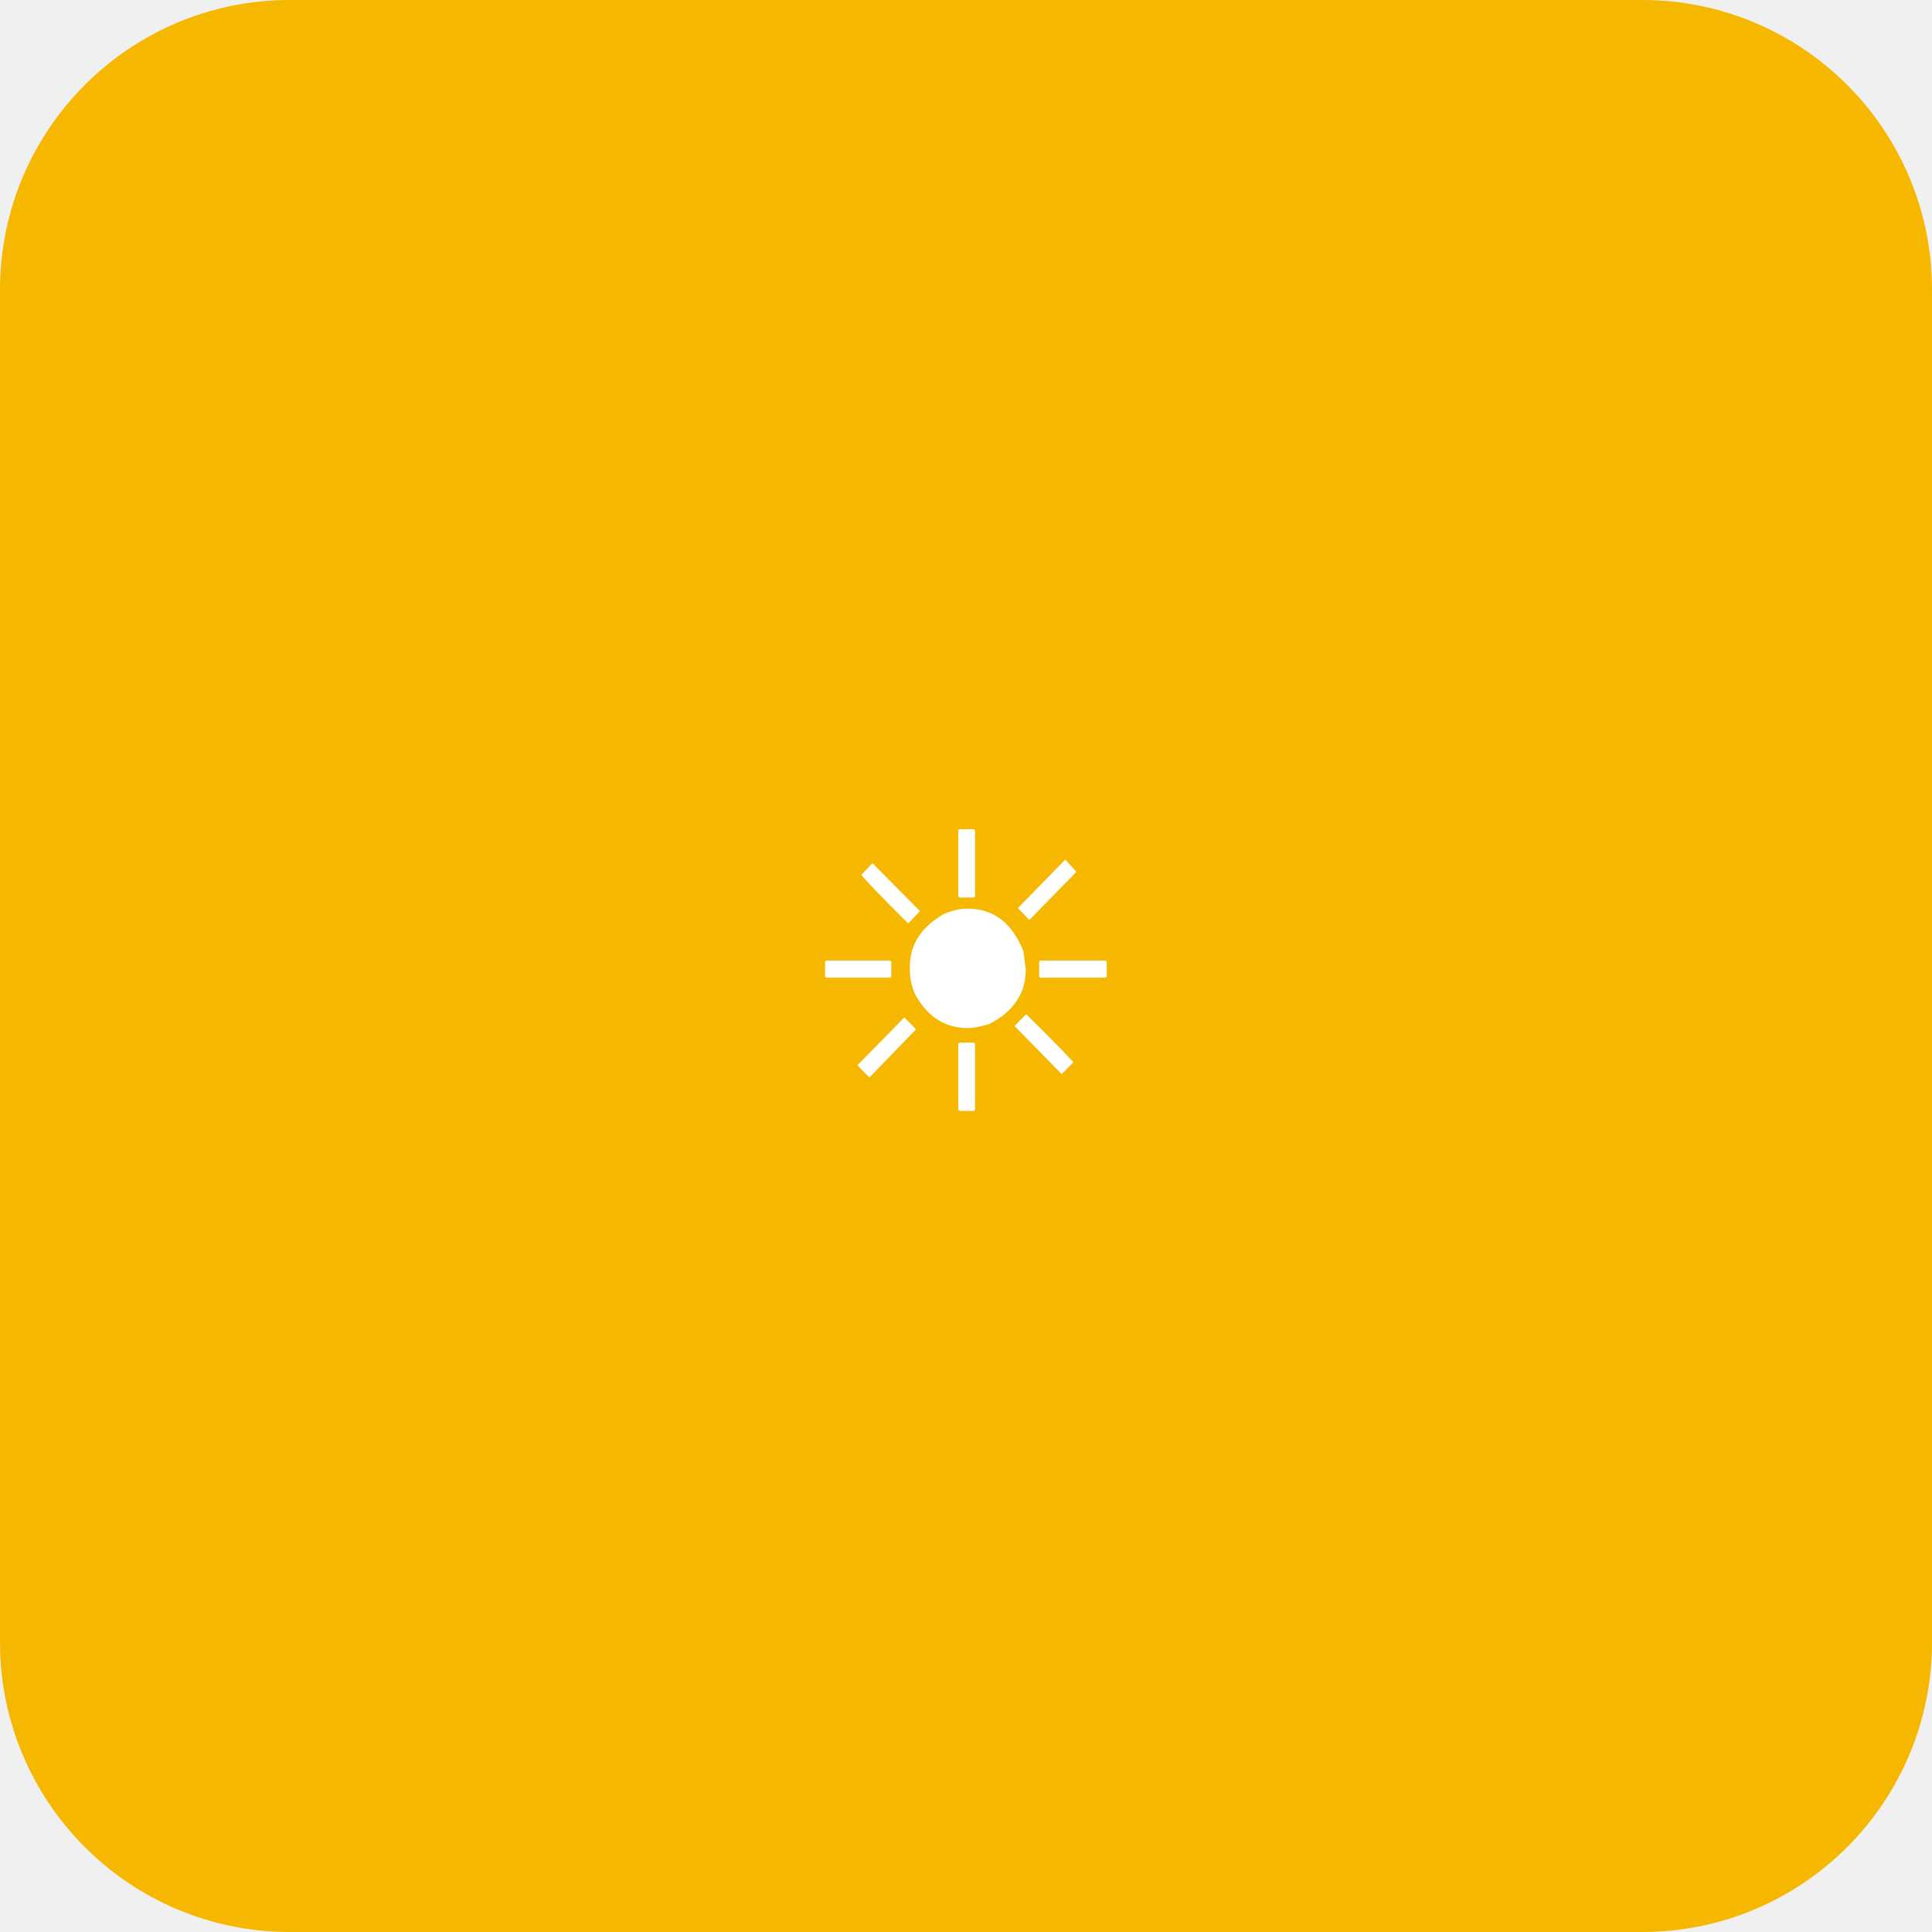
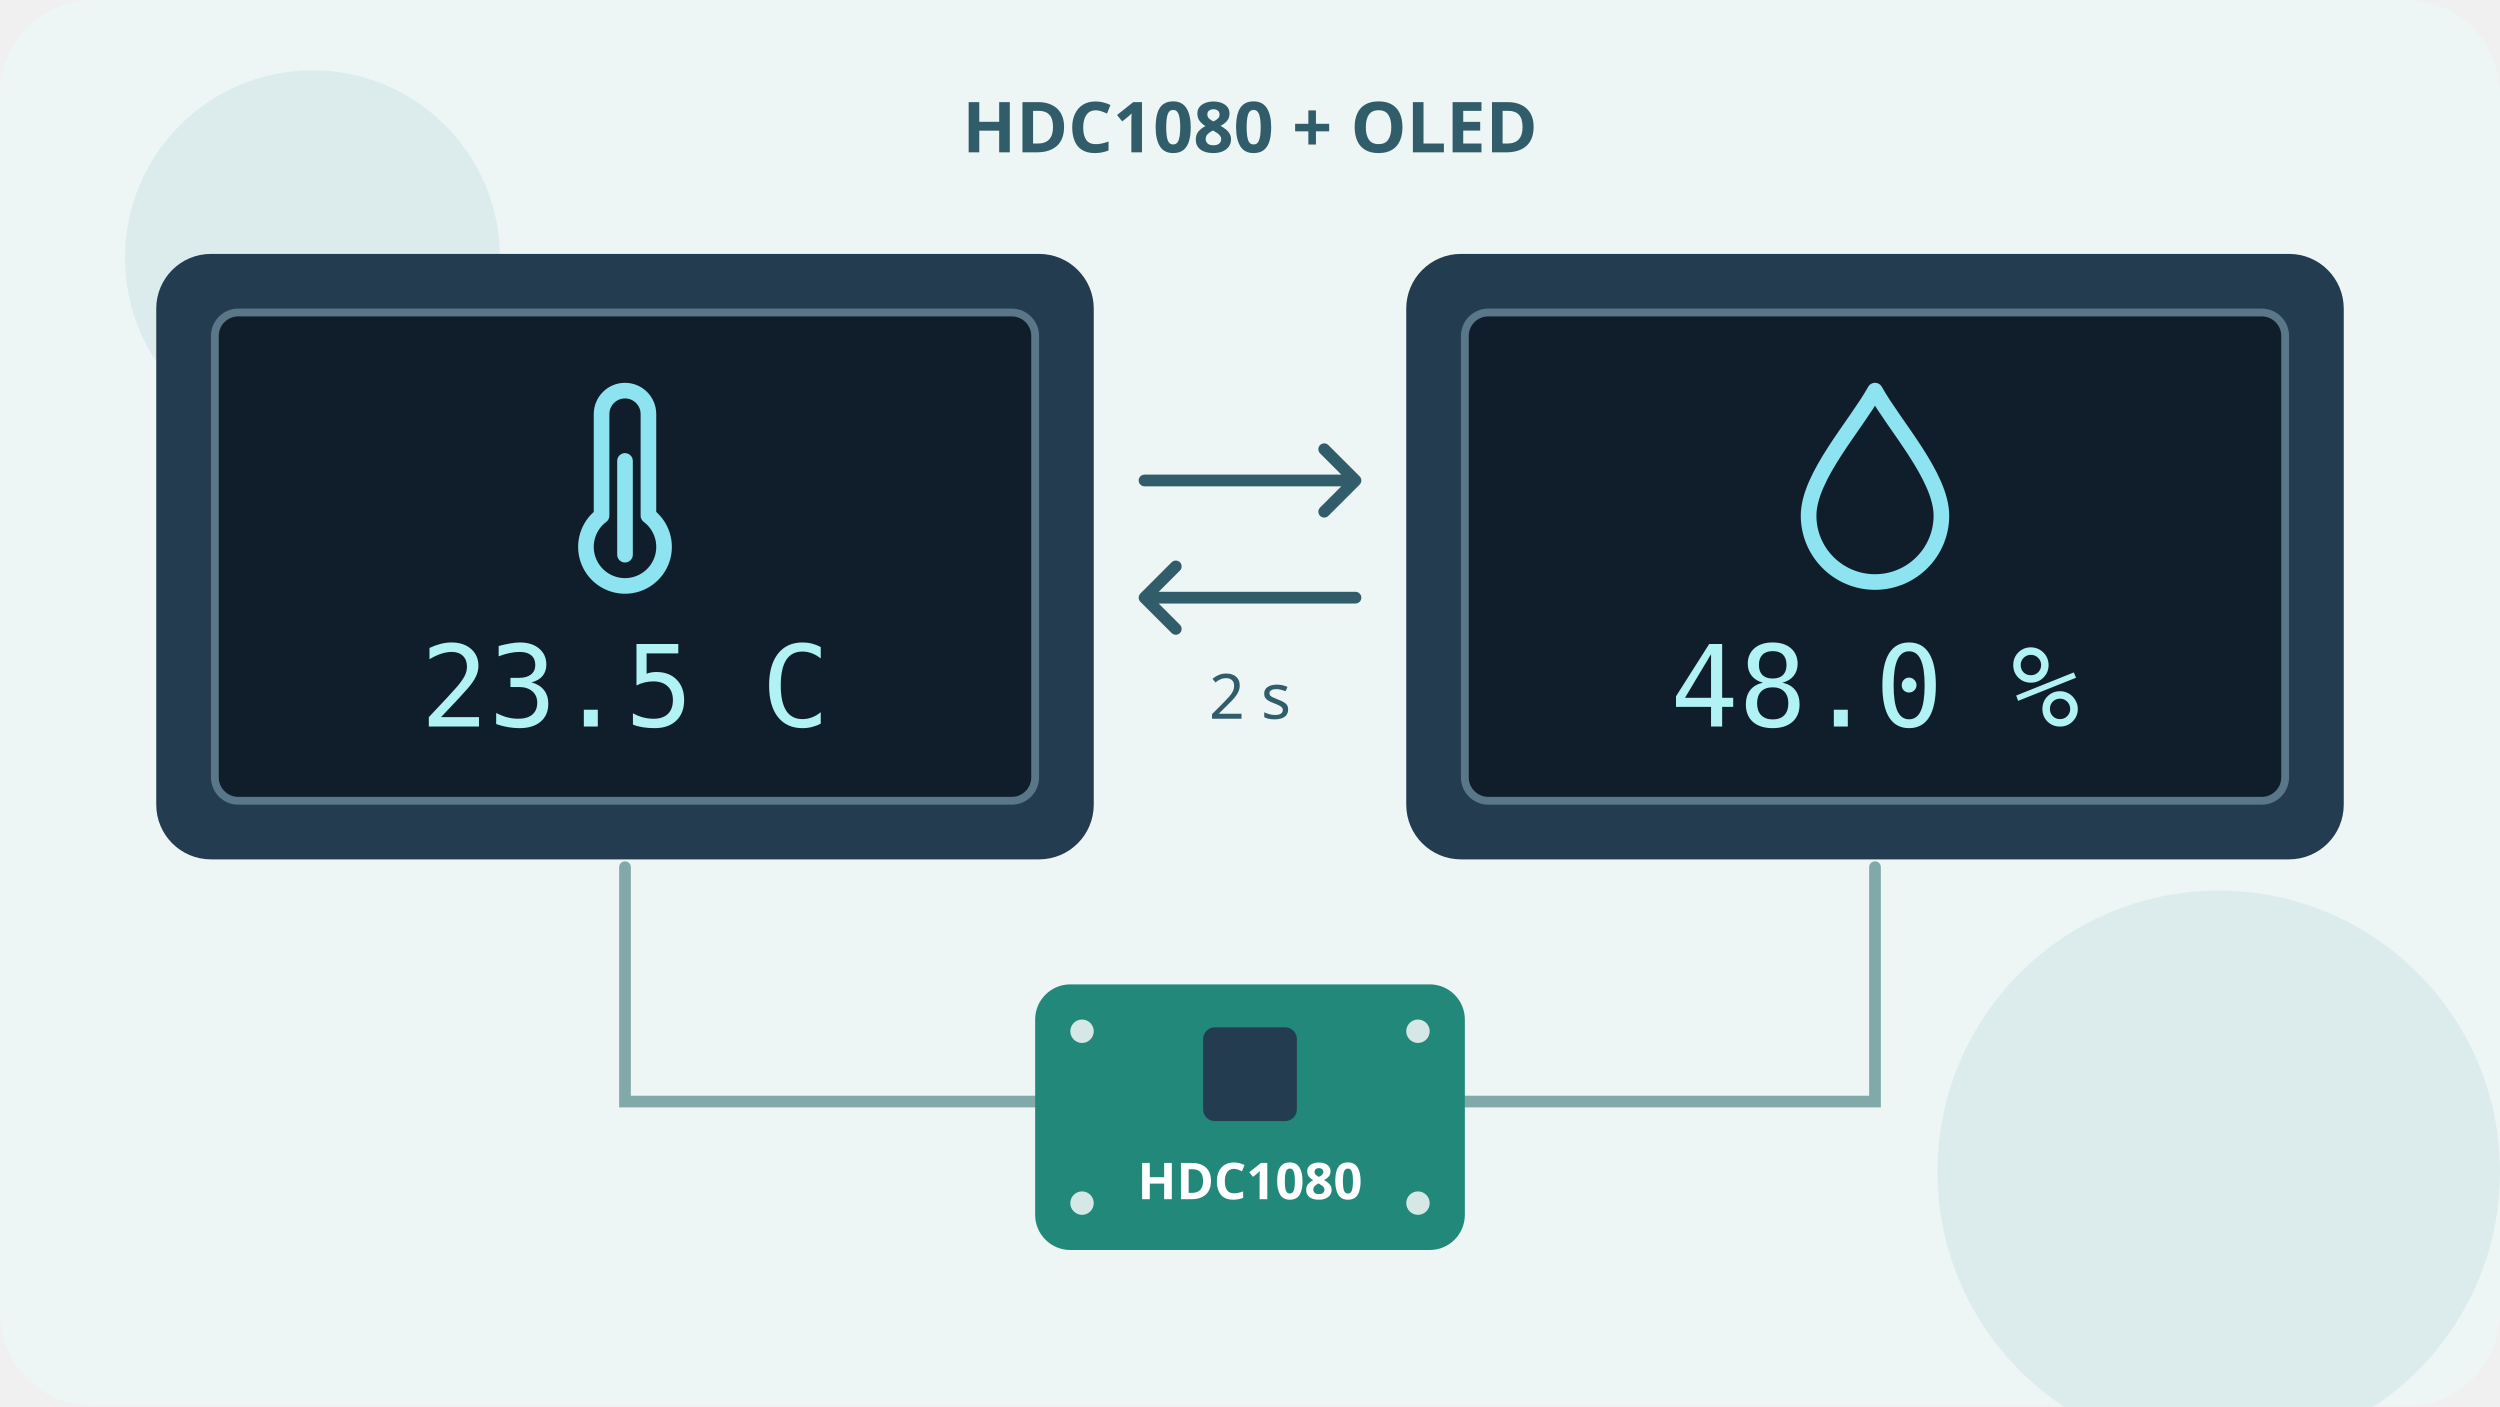
- <svg xmlns="http://www.w3.org/2000/svg" viewBox="0 0 160 160" width="160" height="160">
-   <rect width="160" height="160" rx="24" fill="#F5B700" />
-   <text x="80" y="92" font-family="sans-serif" font-size="32" font-weight="bold" fill="#fff" text-anchor="middle">☀</text>
+ <svg xmlns="http://www.w3.org/2000/svg" viewBox="0 0 640 360" width="640" height="360" role="img" aria-labelledby="title desc">
+   <rect width="640" height="360" rx="24" fill="#edf5f5" />
+   <circle cx="80" cy="66" r="48" fill="#dcecec" />
+   <circle cx="568" cy="300" r="72" fill="#dcecec" />
+   <g font-family="sans-serif" text-anchor="middle">
+     <text x="320" y="39" font-size="18" font-weight="bold" fill="#315c69">HDC1080 + OLED</text>
+     <g fill="#243c50">
+       <rect x="40" y="65" width="240" height="155" rx="14" />
+       <rect x="360" y="65" width="240" height="155" rx="14" />
+     </g>
+     <g fill="#101e2b" stroke="#597789" stroke-width="2">
+       <rect x="55" y="80" width="210" height="125" rx="6" />
+       <rect x="375" y="80" width="210" height="125" rx="6" />
+     </g>
+     <g fill="none" stroke="#8de3ef" stroke-width="4" stroke-linecap="round" stroke-linejoin="round">
+       <path d="M154 106v26a10 10 0 1 0 12 0v-26a6 6 0 0 0-12 0Z" />
+       <path d="M160 118v24" />
+       <path d="M480 100c-5 9-17 22-17 32a17 17 0 0 0 34 0c0-10-12-23-17-32Z" />
+     </g>
+     <g fill="#b1f2f5" font-family="monospace" font-size="29">
+       <text x="160" y="186">23.5 C</text>
+       <text x="480" y="186">48.0 %</text>
+     </g>
+     <g stroke="#315c69" stroke-width="3" stroke-linecap="round" stroke-linejoin="round" fill="none">
+       <path d="M293 123h54m-8-8 8 8-8 8M347 153h-54m8-8-8 8 8 8" />
+     </g>
+     <text x="320" y="184" font-size="16" fill="#315c69">2 s</text>
+     <g stroke="#82a9aa" stroke-width="3" fill="none" stroke-linecap="round">
+       <path d="M160 222v60h105M480 222v60H375" />
+     </g>
+     <rect x="265" y="252" width="110" height="68" rx="9" fill="#228879" />
+     <g fill="#d5e8e6">
+       <circle cx="277" cy="264" r="3" />
+       <circle cx="363" cy="264" r="3" />
+       <circle cx="277" cy="308" r="3" />
+       <circle cx="363" cy="308" r="3" />
+     </g>
+     <rect x="308" y="263" width="24" height="24" rx="3" fill="#243c50" />
+     <text x="320" y="307" font-size="13" font-weight="bold" fill="#fff">HDC1080</text>
+   </g>
</svg>
